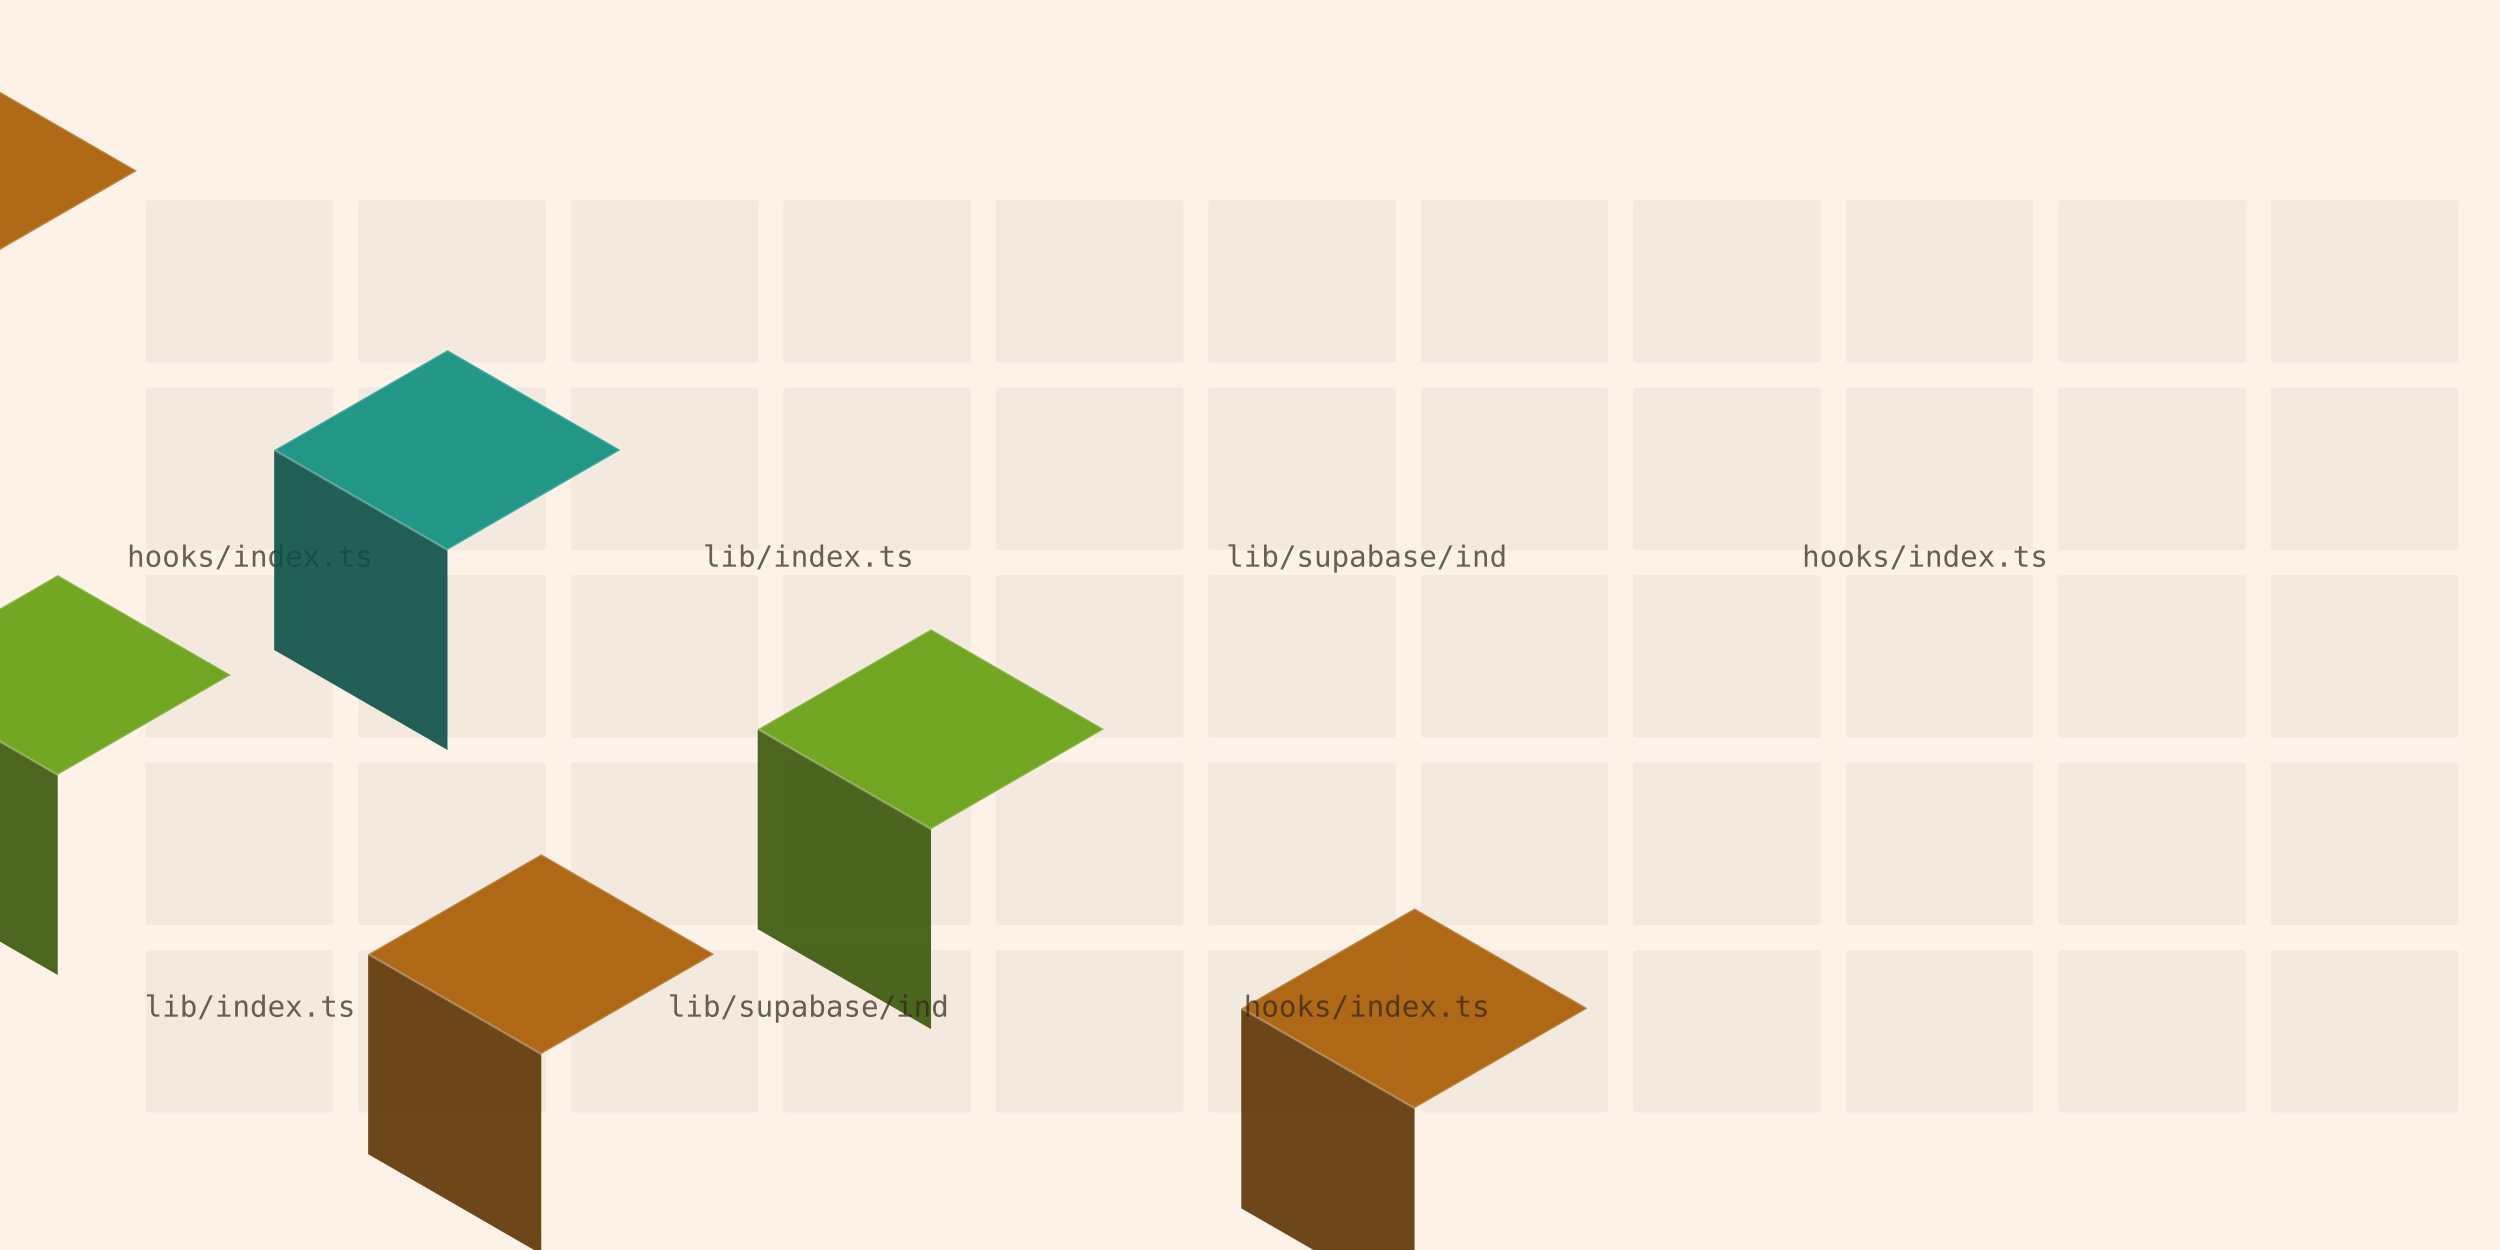
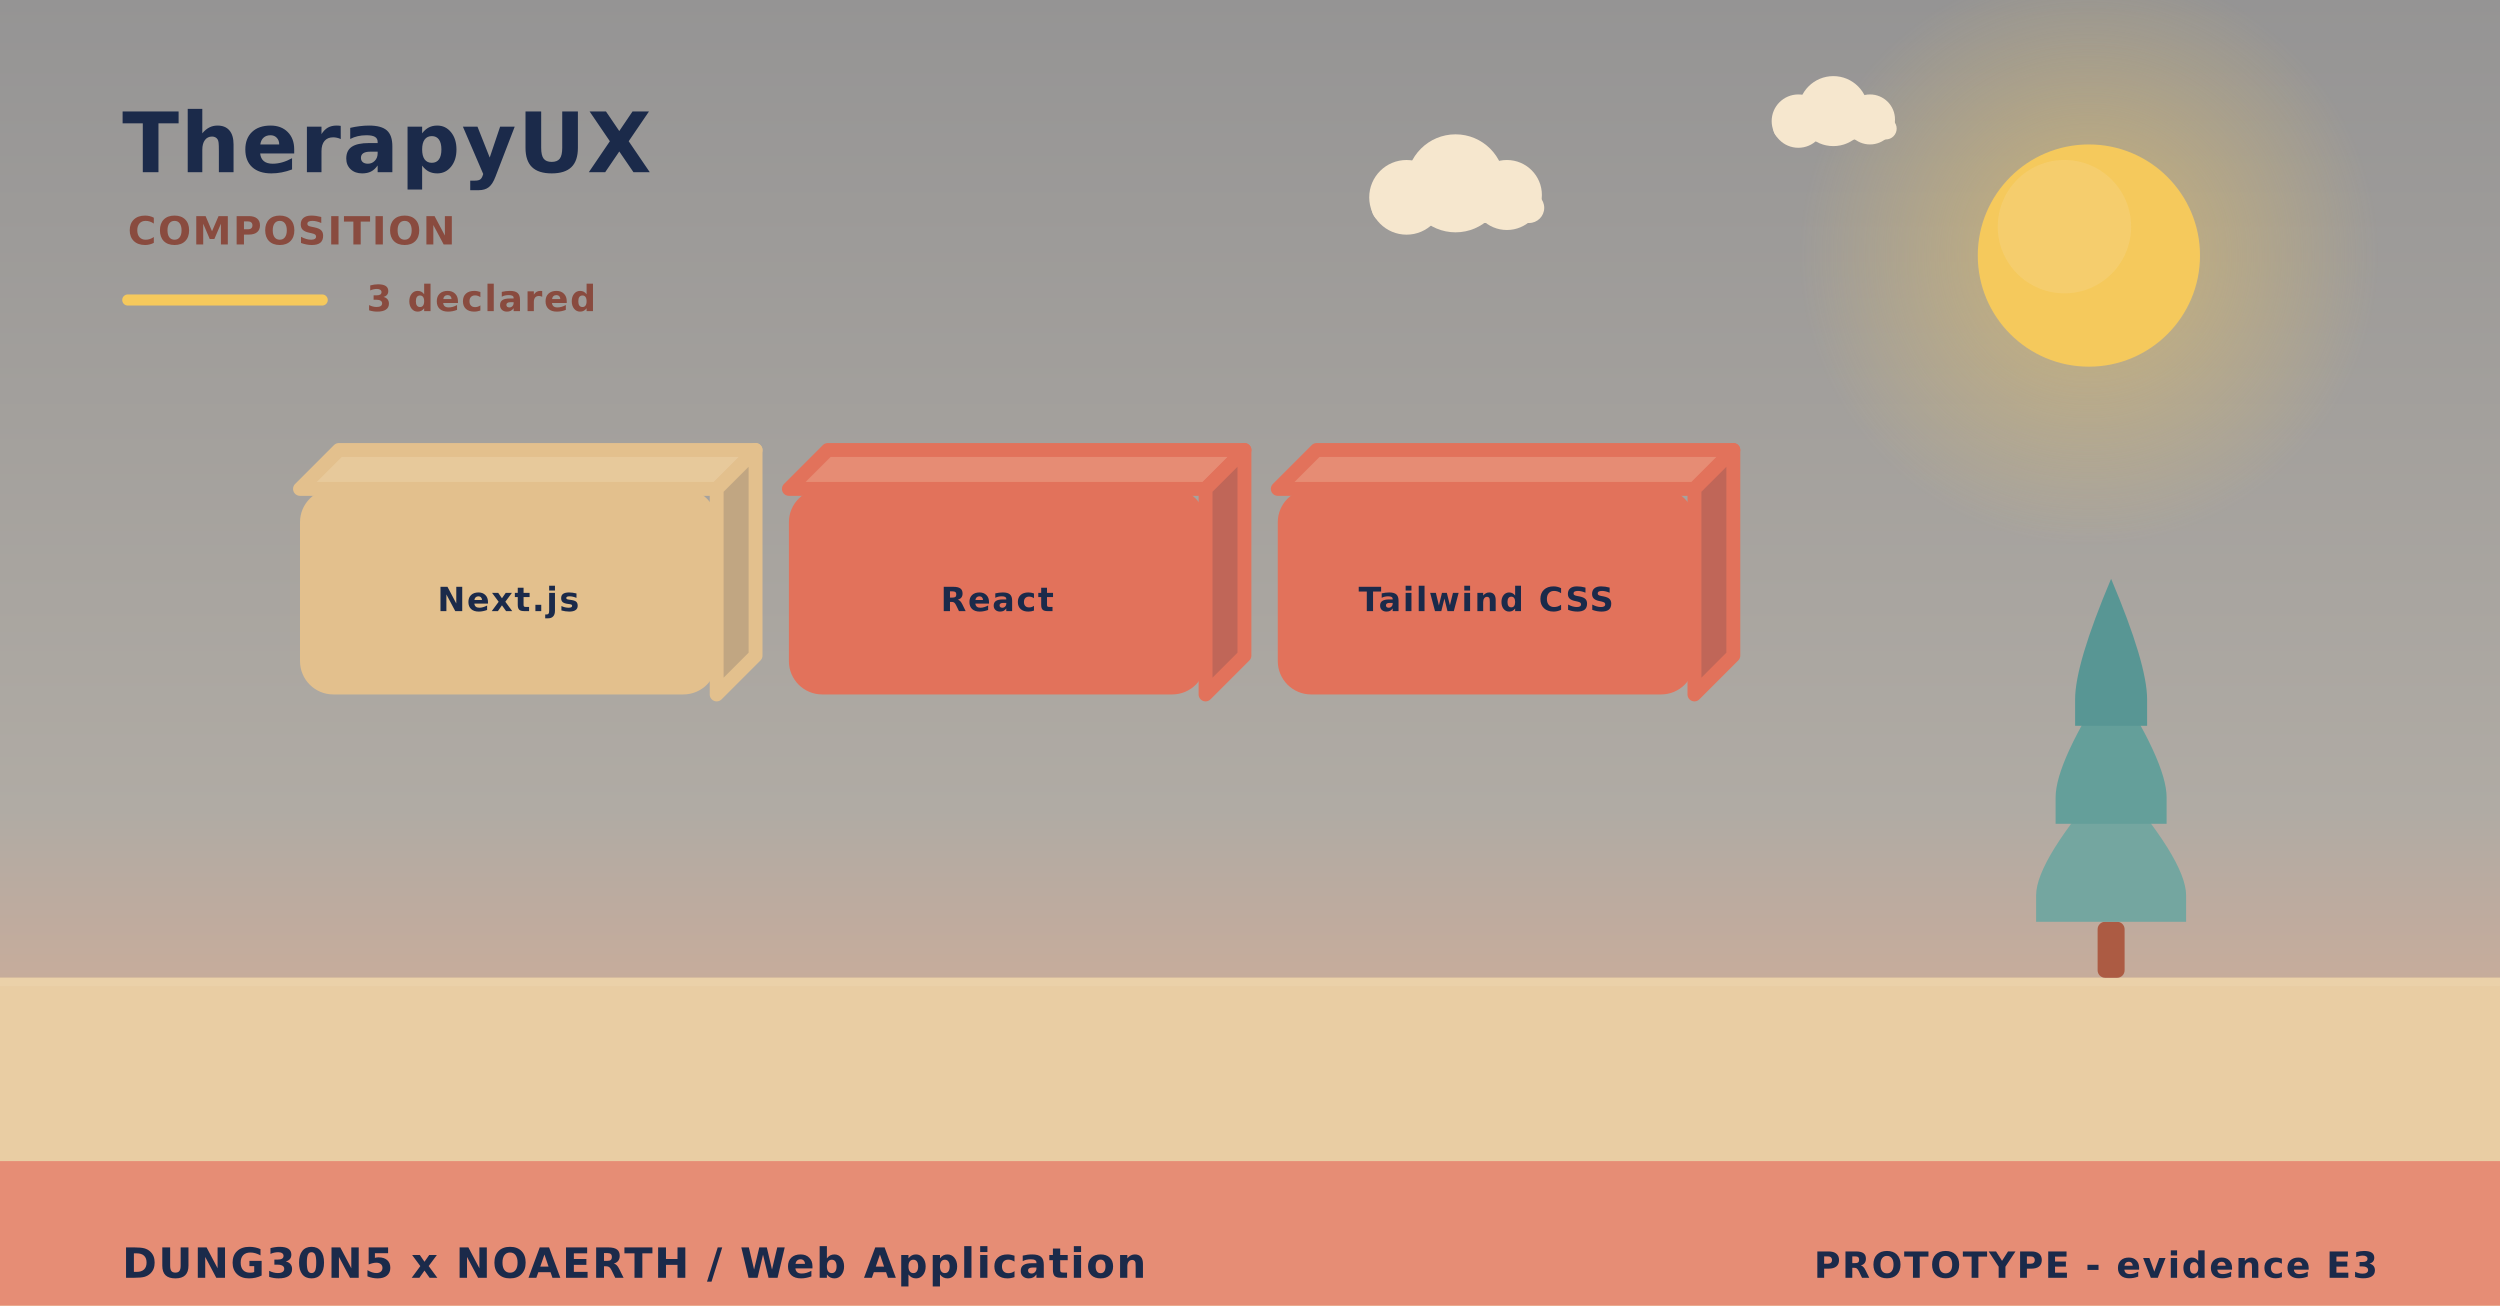
- <svg xmlns="http://www.w3.org/2000/svg" viewBox="0 0 1200 600" width="1200" height="600" role="img" aria-label="TherapyUX component map">
-   <rect width="1200" height="600" fill="#fdf2e8" />
-   <defs>
-     <linearGradient id="gc" x1="0" y1="0" x2="1" y2="1">
-       <stop offset="0%" stop-color="#a95d05" />
-       <stop offset="100%" stop-color="#109081" />
-     </linearGradient>
-   </defs>
-   <rect x="70.00" y="96.00" width="90.00" height="78.00" rx="1.20" fill="#322418" opacity="0.05" />
-   <rect x="172.00" y="96.00" width="90.00" height="78.00" rx="1.20" fill="#322418" opacity="0.05" />
-   <rect x="274.00" y="96.00" width="90.00" height="78.00" rx="1.20" fill="#322418" opacity="0.05" />
-   <rect x="376.00" y="96.00" width="90.00" height="78.00" rx="1.20" fill="#322418" opacity="0.05" />
-   <rect x="478.00" y="96.00" width="90.00" height="78.00" rx="1.20" fill="#322418" opacity="0.05" />
-   <rect x="580.00" y="96.00" width="90.00" height="78.00" rx="1.20" fill="#322418" opacity="0.05" />
-   <rect x="682.00" y="96.00" width="90.00" height="78.00" rx="1.20" fill="#322418" opacity="0.05" />
-   <rect x="784.00" y="96.00" width="90.00" height="78.00" rx="1.20" fill="#322418" opacity="0.05" />
-   <rect x="886.00" y="96.00" width="90.00" height="78.00" rx="1.20" fill="#322418" opacity="0.05" />
-   <rect x="988.00" y="96.00" width="90.00" height="78.00" rx="1.20" fill="#322418" opacity="0.05" />
-   <rect x="1090.00" y="96.00" width="90.00" height="78.00" rx="1.20" fill="#322418" opacity="0.05" />
-   <rect x="70.00" y="186.00" width="90.00" height="78.00" rx="1.20" fill="#322418" opacity="0.05" />
-   <rect x="172.00" y="186.00" width="90.00" height="78.00" rx="1.20" fill="#322418" opacity="0.05" />
-   <rect x="274.00" y="186.00" width="90.00" height="78.00" rx="1.20" fill="#322418" opacity="0.05" />
-   <rect x="376.00" y="186.00" width="90.00" height="78.00" rx="1.20" fill="#322418" opacity="0.05" />
-   <rect x="478.00" y="186.00" width="90.00" height="78.00" rx="1.20" fill="#322418" opacity="0.05" />
-   <rect x="580.00" y="186.00" width="90.00" height="78.00" rx="1.20" fill="#322418" opacity="0.05" />
-   <rect x="682.00" y="186.00" width="90.00" height="78.00" rx="1.20" fill="#322418" opacity="0.05" />
-   <rect x="784.00" y="186.00" width="90.00" height="78.00" rx="1.20" fill="#322418" opacity="0.05" />
-   <rect x="886.00" y="186.00" width="90.00" height="78.00" rx="1.20" fill="#322418" opacity="0.05" />
-   <rect x="988.00" y="186.00" width="90.00" height="78.00" rx="1.20" fill="#322418" opacity="0.05" />
-   <rect x="1090.00" y="186.00" width="90.00" height="78.00" rx="1.20" fill="#322418" opacity="0.05" />
-   <rect x="70.00" y="276.00" width="90.00" height="78.00" rx="1.20" fill="#322418" opacity="0.05" />
-   <rect x="172.00" y="276.00" width="90.00" height="78.00" rx="1.20" fill="#322418" opacity="0.05" />
-   <rect x="274.00" y="276.00" width="90.00" height="78.00" rx="1.20" fill="#322418" opacity="0.05" />
-   <rect x="376.00" y="276.00" width="90.00" height="78.00" rx="1.20" fill="#322418" opacity="0.05" />
-   <rect x="478.00" y="276.00" width="90.00" height="78.00" rx="1.20" fill="#322418" opacity="0.05" />
-   <rect x="580.00" y="276.00" width="90.00" height="78.00" rx="1.20" fill="#322418" opacity="0.05" />
-   <rect x="682.00" y="276.00" width="90.00" height="78.00" rx="1.20" fill="#322418" opacity="0.05" />
-   <rect x="784.00" y="276.00" width="90.00" height="78.00" rx="1.20" fill="#322418" opacity="0.05" />
-   <rect x="886.00" y="276.00" width="90.00" height="78.00" rx="1.20" fill="#322418" opacity="0.05" />
-   <rect x="988.00" y="276.00" width="90.00" height="78.00" rx="1.20" fill="#322418" opacity="0.05" />
-   <rect x="1090.00" y="276.00" width="90.00" height="78.00" rx="1.20" fill="#322418" opacity="0.05" />
-   <rect x="70.00" y="366.00" width="90.00" height="78.00" rx="1.20" fill="#322418" opacity="0.05" />
-   <rect x="172.00" y="366.00" width="90.00" height="78.00" rx="1.20" fill="#322418" opacity="0.05" />
-   <rect x="274.00" y="366.00" width="90.00" height="78.00" rx="1.20" fill="#322418" opacity="0.05" />
-   <rect x="376.00" y="366.00" width="90.00" height="78.00" rx="1.20" fill="#322418" opacity="0.05" />
-   <rect x="478.00" y="366.00" width="90.00" height="78.00" rx="1.20" fill="#322418" opacity="0.05" />
-   <rect x="580.00" y="366.00" width="90.00" height="78.00" rx="1.20" fill="#322418" opacity="0.05" />
-   <rect x="682.00" y="366.00" width="90.00" height="78.00" rx="1.20" fill="#322418" opacity="0.05" />
-   <rect x="784.00" y="366.00" width="90.00" height="78.00" rx="1.20" fill="#322418" opacity="0.05" />
-   <rect x="886.00" y="366.00" width="90.00" height="78.00" rx="1.20" fill="#322418" opacity="0.05" />
-   <rect x="988.00" y="366.00" width="90.00" height="78.00" rx="1.20" fill="#322418" opacity="0.05" />
-   <rect x="1090.00" y="366.00" width="90.00" height="78.00" rx="1.20" fill="#322418" opacity="0.05" />
-   <rect x="70.00" y="456.00" width="90.00" height="78.00" rx="1.20" fill="#322418" opacity="0.05" />
-   <rect x="172.00" y="456.00" width="90.00" height="78.00" rx="1.20" fill="#322418" opacity="0.05" />
-   <rect x="274.00" y="456.00" width="90.00" height="78.00" rx="1.20" fill="#322418" opacity="0.05" />
-   <rect x="376.00" y="456.00" width="90.00" height="78.00" rx="1.20" fill="#322418" opacity="0.05" />
-   <rect x="478.00" y="456.00" width="90.00" height="78.00" rx="1.20" fill="#322418" opacity="0.05" />
-   <rect x="580.00" y="456.00" width="90.00" height="78.00" rx="1.20" fill="#322418" opacity="0.05" />
-   <rect x="682.00" y="456.00" width="90.00" height="78.00" rx="1.20" fill="#322418" opacity="0.05" />
-   <rect x="784.00" y="456.00" width="90.00" height="78.00" rx="1.20" fill="#322418" opacity="0.05" />
-   <rect x="886.00" y="456.00" width="90.00" height="78.00" rx="1.20" fill="#322418" opacity="0.05" />
-   <rect x="988.00" y="456.00" width="90.00" height="78.00" rx="1.20" fill="#322418" opacity="0.05" />
-   <rect x="1090.00" y="456.00" width="90.00" height="78.00" rx="1.20" fill="#322418" opacity="0.05" />
-   <g transform="rotate(0 120 140)">
-     <polygon points="-17.3,34.0 65.8,82.0 -17.3,130.0 -100.5,82.0" fill="#a95d05" opacity="0.92" />
-     <polygon points="-100.5,82.0 -17.3,130.0 -17.3,226.0 -100.5,178.0" fill="#5d3303" opacity="0.9" />
-     <polygon points="-17.3,34.0 65.8,82.0 -17.3,130.0 -100.5,82.0" fill="none" stroke="rgba(255,255,255,0.220)" stroke-width="1.2" />
-     <animateTransform attributeName="transform" type="rotate" values="-32.0 0.00 0.00 0.0 0.00 0.00" dur="6.75s" begin="0.0s" repeatCount="indefinite" />
+ <svg xmlns="http://www.w3.org/2000/svg" width="900" height="470" viewBox="0 0 900 470" role="img" aria-label="TherapyUX - how it is composed">
+   <linearGradient id="skyc" x1="0" y1="0" x2="0" y2="1">
+     <stop offset="0" stop-color="#959494" />
+     <stop offset="0.62" stop-color="#b0aba4" />
+     <stop offset="1" stop-color="#f3ad8a" />
+   </linearGradient>
+   <rect width="900" height="470" fill="url(#skyc)" />
+   <radialGradient id="sunc">
+     <stop offset="0.35" stop-color="#f5c95c" stop-opacity="0.34" />
+     <stop offset="1" stop-color="#f5c95c" stop-opacity="0" />
+   </radialGradient>
+   <circle cx="752" cy="92" r="104" fill="url(#sunc)" />
+   <circle cx="752" cy="92" r="40" fill="#f5c95c" />
+   <circle cx="743.2" cy="81.6" r="24" fill="#f5d27e" opacity="0.5" />
+   <g>
+     <circle cx="524" cy="66" r="17.64" fill="#f6e7ce" />
+     <circle cx="506.36" cy="71.04" r="13.44" fill="#f6e7ce" />
+     <circle cx="542.48" cy="70.2" r="12.6" fill="#f6e7ce" />
+     <rect x="493.76" y="69.36" width="62.16" height="10.92" rx="5.46" fill="#f6e7ce" />
+     <animateTransform attributeName="transform" type="translate" values="0 0;24 0;0 0" dur="36s" begin="0s" repeatCount="indefinite" />
  </g>
-   <text x="120" y="272" font-family="ui-monospace,Menlo,monospace" font-size="14" fill="rgba(50,36,24,0.720)" text-anchor="middle">hooks/index.ts</text>
-   <g transform="rotate(0 388 140)">
-     <polygon points="214.8,168.0 297.9,216.0 214.8,264.0 131.6,216.0" fill="#109081" opacity="0.92" />
-     <polygon points="131.6,216.0 214.8,264.0 214.8,360.0 131.6,312.0" fill="#094f47" opacity="0.9" />
-     <polygon points="214.8,168.0 297.9,216.0 214.8,264.0 131.6,216.0" fill="none" stroke="rgba(255,255,255,0.220)" stroke-width="1.2" />
-     <animateTransform attributeName="transform" type="rotate" values="-32.0 0.00 0.00 0.0 0.00 0.00" dur="6.75s" begin="0.4s" repeatCount="indefinite" />
+   <g>
+     <circle cx="660" cy="40" r="12.6" fill="#f6e7ce" />
+     <circle cx="647.4" cy="43.6" r="9.6" fill="#f6e7ce" />
+     <circle cx="673.2" cy="43" r="9" fill="#f6e7ce" />
+     <rect x="638.4" y="42.4" width="44.4" height="7.8" rx="3.9" fill="#f6e7ce" />
+     <animateTransform attributeName="transform" type="translate" values="0 0;-18 0;0 0" dur="46s" begin="3s" repeatCount="indefinite" />
  </g>
-   <text x="388" y="272" font-family="ui-monospace,Menlo,monospace" font-size="14" fill="rgba(50,36,24,0.720)" text-anchor="middle">lib/index.ts</text>
-   <g transform="rotate(0 656 140)">
-     <polygon points="446.9,302.0 530.0,350.0 446.9,398.0 363.7,350.0" fill="#679f11" opacity="0.92" />
-     <polygon points="363.7,350.0 446.9,398.0 446.9,494.0 363.7,446.0" fill="#395709" opacity="0.9" />
-     <polygon points="446.9,302.0 530.0,350.0 446.9,398.0 363.7,350.0" fill="none" stroke="rgba(255,255,255,0.220)" stroke-width="1.2" />
-     <animateTransform attributeName="transform" type="rotate" values="-32.0 0.00 0.00 0.0 0.00 0.00" dur="6.75s" begin="0.8s" repeatCount="indefinite" />
+   <rect x="0" y="352" width="900" height="118" fill="#e9cda3" />
+   <rect x="0" y="352" width="900" height="3" fill="#ebd1a9" />
+   <text x="44" y="62" font-family="Verdana,DejaVu Sans,sans-serif" font-size="30" font-weight="700" letter-spacing="0.6" fill="#1b2a4a" text-anchor="start">TherapyUX</text>
+   <text x="46" y="88" font-family="Verdana,DejaVu Sans,sans-serif" font-size="14" font-weight="700" letter-spacing="0.6" fill="#894b3f" text-anchor="start">COMPOSITION</text>
+   <rect x="44" y="106" width="74" height="4" rx="2" fill="#f5c95c" />
+   <text x="132" y="112" font-family="Verdana,DejaVu Sans,sans-serif" font-size="13" font-weight="700" letter-spacing="0.6" fill="#894b3f" text-anchor="start">3 declared</text>
+   <g>
+     <path d="M108,176 L258,176 L272,162 L122,162 Z" fill="#e7c99b" stroke="#e3c08d" stroke-width="5" stroke-linejoin="round" />
+     <path d="M258,176 L272,162 L272,236 L258,250 Z" fill="#c1a682" stroke="#e3c08d" stroke-width="5" stroke-linejoin="round" />
+     <rect x="108" y="176" width="150" height="74" rx="12" fill="#e3c08d" />
+     <animateTransform attributeName="transform" type="translate" values="0 10;0 0" dur="0.75s" begin="0s" fill="freeze" />
  </g>
-   <text x="656" y="272" font-family="ui-monospace,Menlo,monospace" font-size="14" fill="rgba(50,36,24,0.720)" text-anchor="middle">lib/supabase/ind</text>
-   <g transform="rotate(0 924 140)">
-     <polygon points="679.0,436.0 762.1,484.0 679.0,532.0 595.8,484.0" fill="#a95d05" opacity="0.92" />
-     <polygon points="595.8,484.0 679.0,532.0 679.0,628.0 595.8,580.0" fill="#5d3303" opacity="0.9" />
-     <polygon points="679.0,436.0 762.1,484.0 679.0,532.0 595.8,484.0" fill="none" stroke="rgba(255,255,255,0.220)" stroke-width="1.2" />
-     <animateTransform attributeName="transform" type="rotate" values="-32.0 0.00 0.00 0.0 0.00 0.00" dur="6.75s" begin="1.2s" repeatCount="indefinite" />
+   <text x="183" y="220" font-family="Verdana,DejaVu Sans,sans-serif" font-size="12" font-weight="700" letter-spacing="0.6" fill="#1b2a4a" text-anchor="middle">Next.js</text>
+   <g>
+     <path d="M284,176 L434,176 L448,162 L298,162 Z" fill="#e68c74" stroke="#e2725b" stroke-width="5" stroke-linejoin="round" />
+     <path d="M434,176 L448,162 L448,236 L434,250 Z" fill="#c06658" stroke="#e2725b" stroke-width="5" stroke-linejoin="round" />
+     <rect x="284" y="176" width="150" height="74" rx="12" fill="#e2725b" />
+     <animateTransform attributeName="transform" type="translate" values="0 10;0 0" dur="0.75s" begin="0.16s" fill="freeze" />
  </g>
-   <text x="924" y="272" font-family="ui-monospace,Menlo,monospace" font-size="14" fill="rgba(50,36,24,0.720)" text-anchor="middle">hooks/index.ts</text>
-   <g transform="rotate(0 120 356)">
-     <polygon points="-204.4,142.0 -121.2,190.0 -204.4,238.0 -287.5,190.0" fill="#109081" opacity="0.92" />
-     <polygon points="-287.5,190.0 -204.4,238.0 -204.4,334.0 -287.5,286.0" fill="#094f47" opacity="0.9" />
-     <polygon points="-204.4,142.0 -121.2,190.0 -204.4,238.0 -287.5,190.0" fill="none" stroke="rgba(255,255,255,0.220)" stroke-width="1.2" />
-     <animateTransform attributeName="transform" type="rotate" values="-32.0 0.00 0.00 0.0 0.00 0.00" dur="6.75s" begin="1.6s" repeatCount="indefinite" />
+   <text x="359" y="220" font-family="Verdana,DejaVu Sans,sans-serif" font-size="12" font-weight="700" letter-spacing="0.6" fill="#1b2a4a" text-anchor="middle">React</text>
+   <g>
+     <path d="M460,176 L610,176 L624,162 L474,162 Z" fill="#e68c74" stroke="#e2725b" stroke-width="5" stroke-linejoin="round" />
+     <path d="M610,176 L624,162 L624,236 L610,250 Z" fill="#c06658" stroke="#e2725b" stroke-width="5" stroke-linejoin="round" />
+     <rect x="460" y="176" width="150" height="74" rx="12" fill="#e2725b" />
+     <animateTransform attributeName="transform" type="translate" values="0 10;0 0" dur="0.75s" begin="0.32s" fill="freeze" />
  </g>
-   <text x="120" y="488" font-family="ui-monospace,Menlo,monospace" font-size="14" fill="rgba(50,36,24,0.720)" text-anchor="middle">lib/index.ts</text>
-   <g transform="rotate(0 388 356)">
-     <polygon points="27.7,276.0 110.9,324.0 27.7,372.0 -55.4,324.0" fill="#679f11" opacity="0.92" />
-     <polygon points="-55.4,324.0 27.7,372.0 27.7,468.0 -55.4,420.0" fill="#395709" opacity="0.9" />
-     <polygon points="27.7,276.0 110.9,324.0 27.7,372.0 -55.4,324.0" fill="none" stroke="rgba(255,255,255,0.220)" stroke-width="1.2" />
-     <animateTransform attributeName="transform" type="rotate" values="-32.0 0.00 0.00 0.0 0.00 0.00" dur="6.75s" begin="2.0s" repeatCount="indefinite" />
-   </g>
-   <text x="388" y="488" font-family="ui-monospace,Menlo,monospace" font-size="14" fill="rgba(50,36,24,0.720)" text-anchor="middle">lib/supabase/ind</text>
-   <g transform="rotate(0 656 356)">
-     <polygon points="259.8,410.0 342.9,458.0 259.8,506.0 176.7,458.0" fill="#a95d05" opacity="0.92" />
-     <polygon points="176.7,458.0 259.8,506.0 259.8,602.0 176.7,554.0" fill="#5d3303" opacity="0.9" />
-     <polygon points="259.8,410.0 342.9,458.0 259.8,506.0 176.7,458.0" fill="none" stroke="rgba(255,255,255,0.220)" stroke-width="1.2" />
-     <animateTransform attributeName="transform" type="rotate" values="-32.0 0.00 0.00 0.0 0.00 0.00" dur="6.75s" begin="2.4s" repeatCount="indefinite" />
-   </g>
-   <text x="656" y="488" font-family="ui-monospace,Menlo,monospace" font-size="14" fill="rgba(50,36,24,0.720)" text-anchor="middle">hooks/index.ts</text>
+   <text x="535" y="220" font-family="Verdana,DejaVu Sans,sans-serif" font-size="12" font-weight="700" letter-spacing="0.6" fill="#1b2a4a" text-anchor="middle">Tailwind CSS</text>
+   <rect x="755.14" y="331.84" width="9.72" height="20.16" rx="2.7" fill="#ac5b43" />
+   <path d="M760,278.92 Q733,309.61 733,322.31 Q733,331.84 733,331.84 L787,331.84 Q787,331.84 787,322.31 Q787,309.61 760,278.92 Z" fill="#74a6a0" />
+   <path d="M760,243.64 Q740.02,274.33 740.02,287.03 Q740.02,296.56 740.02,296.56 L779.98,296.56 Q779.98,296.56 779.98,287.03 Q779.98,274.33 760,243.64 Z" fill="#649f9a" />
+   <path d="M760,208.36 Q747.04,239.05 747.04,251.75 Q747.04,261.28 747.04,261.28 L772.96,261.28 Q772.96,261.28 772.96,251.75 Q772.96,239.05 760,208.36 Z" fill="#589694" />
+   <rect x="0" y="418" width="900" height="52" rx="0" fill="#e68972" opacity="0.94" />
+   <text x="44" y="460" font-family="Verdana,DejaVu Sans,sans-serif" font-size="15" font-weight="700" letter-spacing="0.6" fill="#1b2a4a" text-anchor="start">DUNG30N5 x NOAERTH  /  Web Application</text>
+   <text x="856" y="460" font-family="Verdana,DejaVu Sans,sans-serif" font-size="13" font-weight="700" letter-spacing="0.6" fill="#1b2a4a" text-anchor="end">PROTOTYPE  -  evidence E3</text>
</svg>
